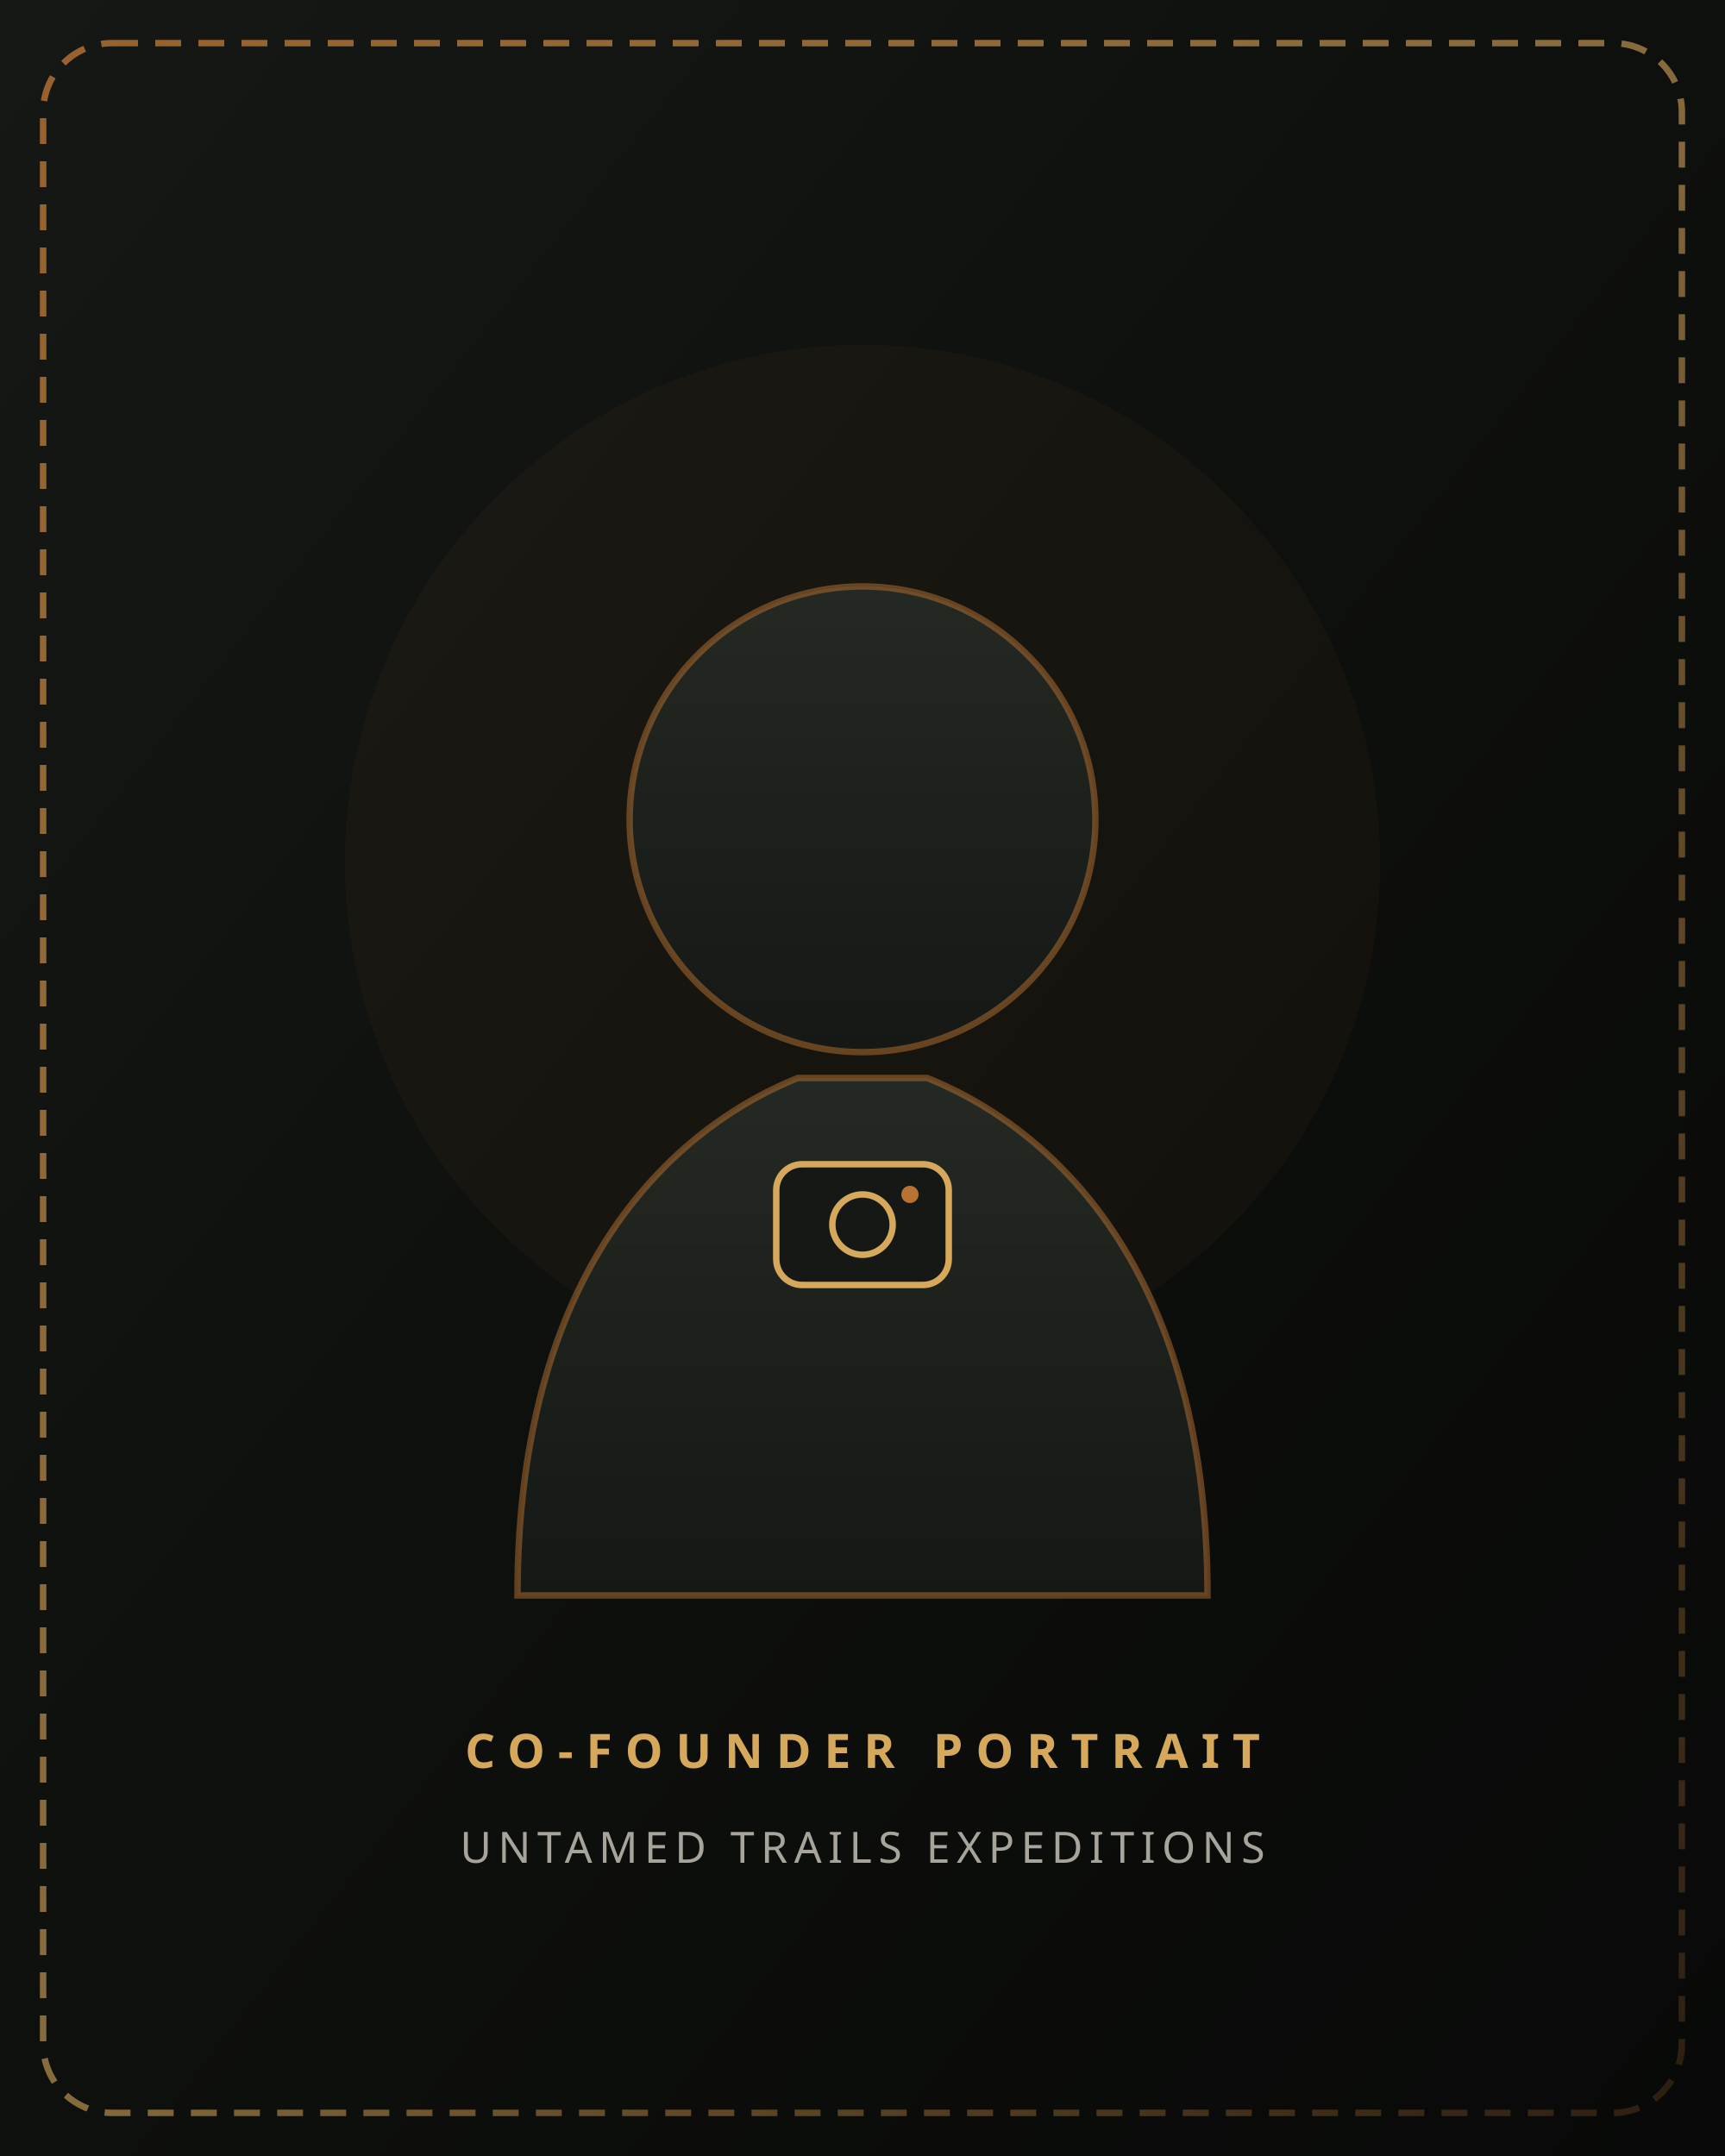
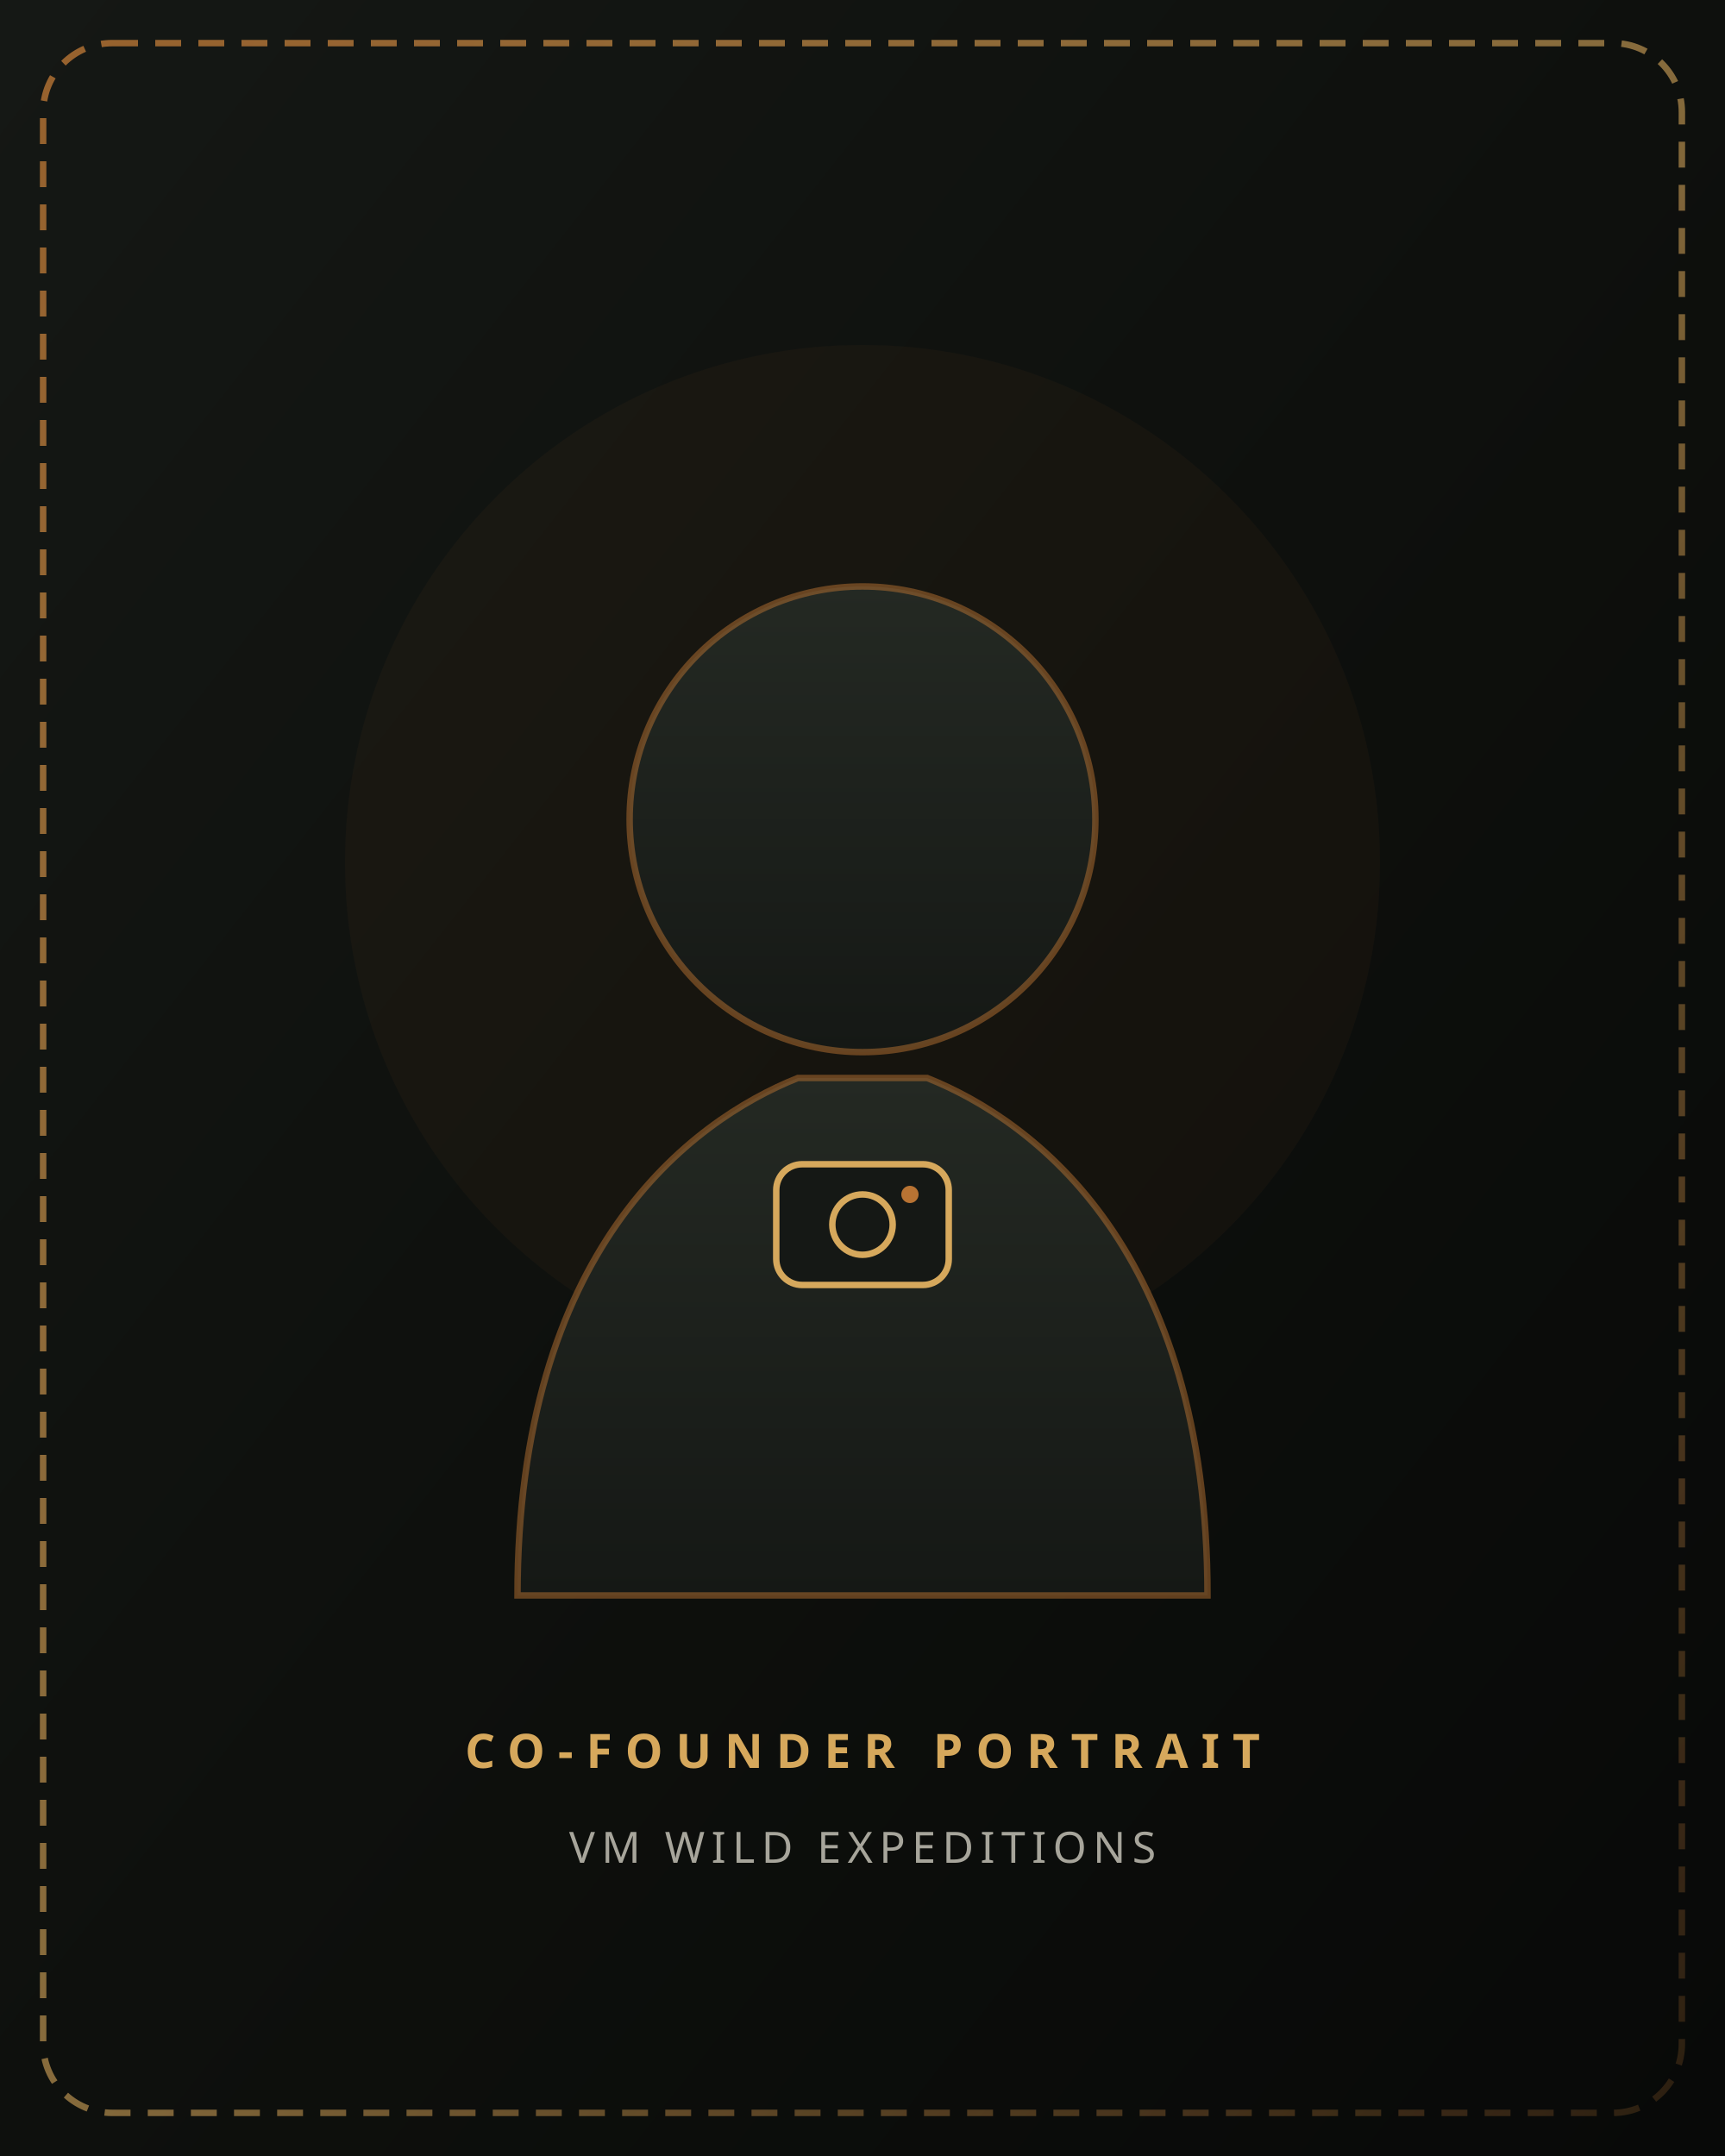
<svg xmlns="http://www.w3.org/2000/svg" viewBox="0 0 400 500" width="100%" height="100%">
  <defs>
    <linearGradient id="bgGrad" x1="0%" y1="0%" x2="100%" y2="100%">
      <stop offset="0%" stop-color="#151815" />
      <stop offset="50%" stop-color="#0E100D" />
      <stop offset="100%" stop-color="#080908" />
    </linearGradient>
    <linearGradient id="copperGrad" x1="0%" y1="0%" x2="100%" y2="100%">
      <stop offset="0%" stop-color="#B87333" stop-opacity="0.8" />
      <stop offset="50%" stop-color="#D6A85C" stop-opacity="0.6" />
      <stop offset="100%" stop-color="#B87333" stop-opacity="0.2" />
    </linearGradient>
    <linearGradient id="silhouetteGrad" x1="0%" y1="0%" x2="0%" y2="100%">
      <stop offset="0%" stop-color="#242923" />
      <stop offset="100%" stop-color="#151815" />
    </linearGradient>
  </defs>
  <rect width="400" height="500" fill="url(#bgGrad)" />
  <rect x="10" y="10" width="380" height="480" rx="16" fill="none" stroke="url(#copperGrad)" stroke-width="1.5" stroke-dasharray="6 4" />
  <circle cx="200" cy="200" r="120" fill="#B87333" fill-opacity="0.05" />
  <g transform="translate(0, 40)">
    <circle cx="200" cy="150" r="54" fill="url(#silhouetteGrad)" stroke="#B87333" stroke-width="1.5" stroke-opacity="0.5" />
    <path d="M 120 330 C 120 250, 160 220, 185 210 L 215 210 C 240 220, 280 250, 280 330 Z" fill="url(#silhouetteGrad)" stroke="#B87333" stroke-width="1.5" stroke-opacity="0.5" />
  </g>
  <g transform="translate(180, 270)">
    <rect x="0" y="0" width="40" height="28" rx="6" fill="#151815" stroke="#D6A85C" stroke-width="1.5" />
    <circle cx="20" cy="14" r="7" fill="none" stroke="#D6A85C" stroke-width="1.5" />
    <circle cx="31" cy="7" r="2" fill="#B87333" />
  </g>
  <text x="200" y="410" text-anchor="middle" font-family="'Manrope', sans-serif" font-size="11" font-weight="700" letter-spacing="3" fill="#D6A85C" text-transform="uppercase">
    CO-FOUNDER PORTRAIT
  </text>
  <text x="200" y="432" text-anchor="middle" font-family="'Manrope', sans-serif" font-size="10" letter-spacing="1.5" fill="#A7A59B">
-     UNTAMED TRAILS EXPEDITIONS
+     VM WILD EXPEDITIONS
  </text>
</svg>
